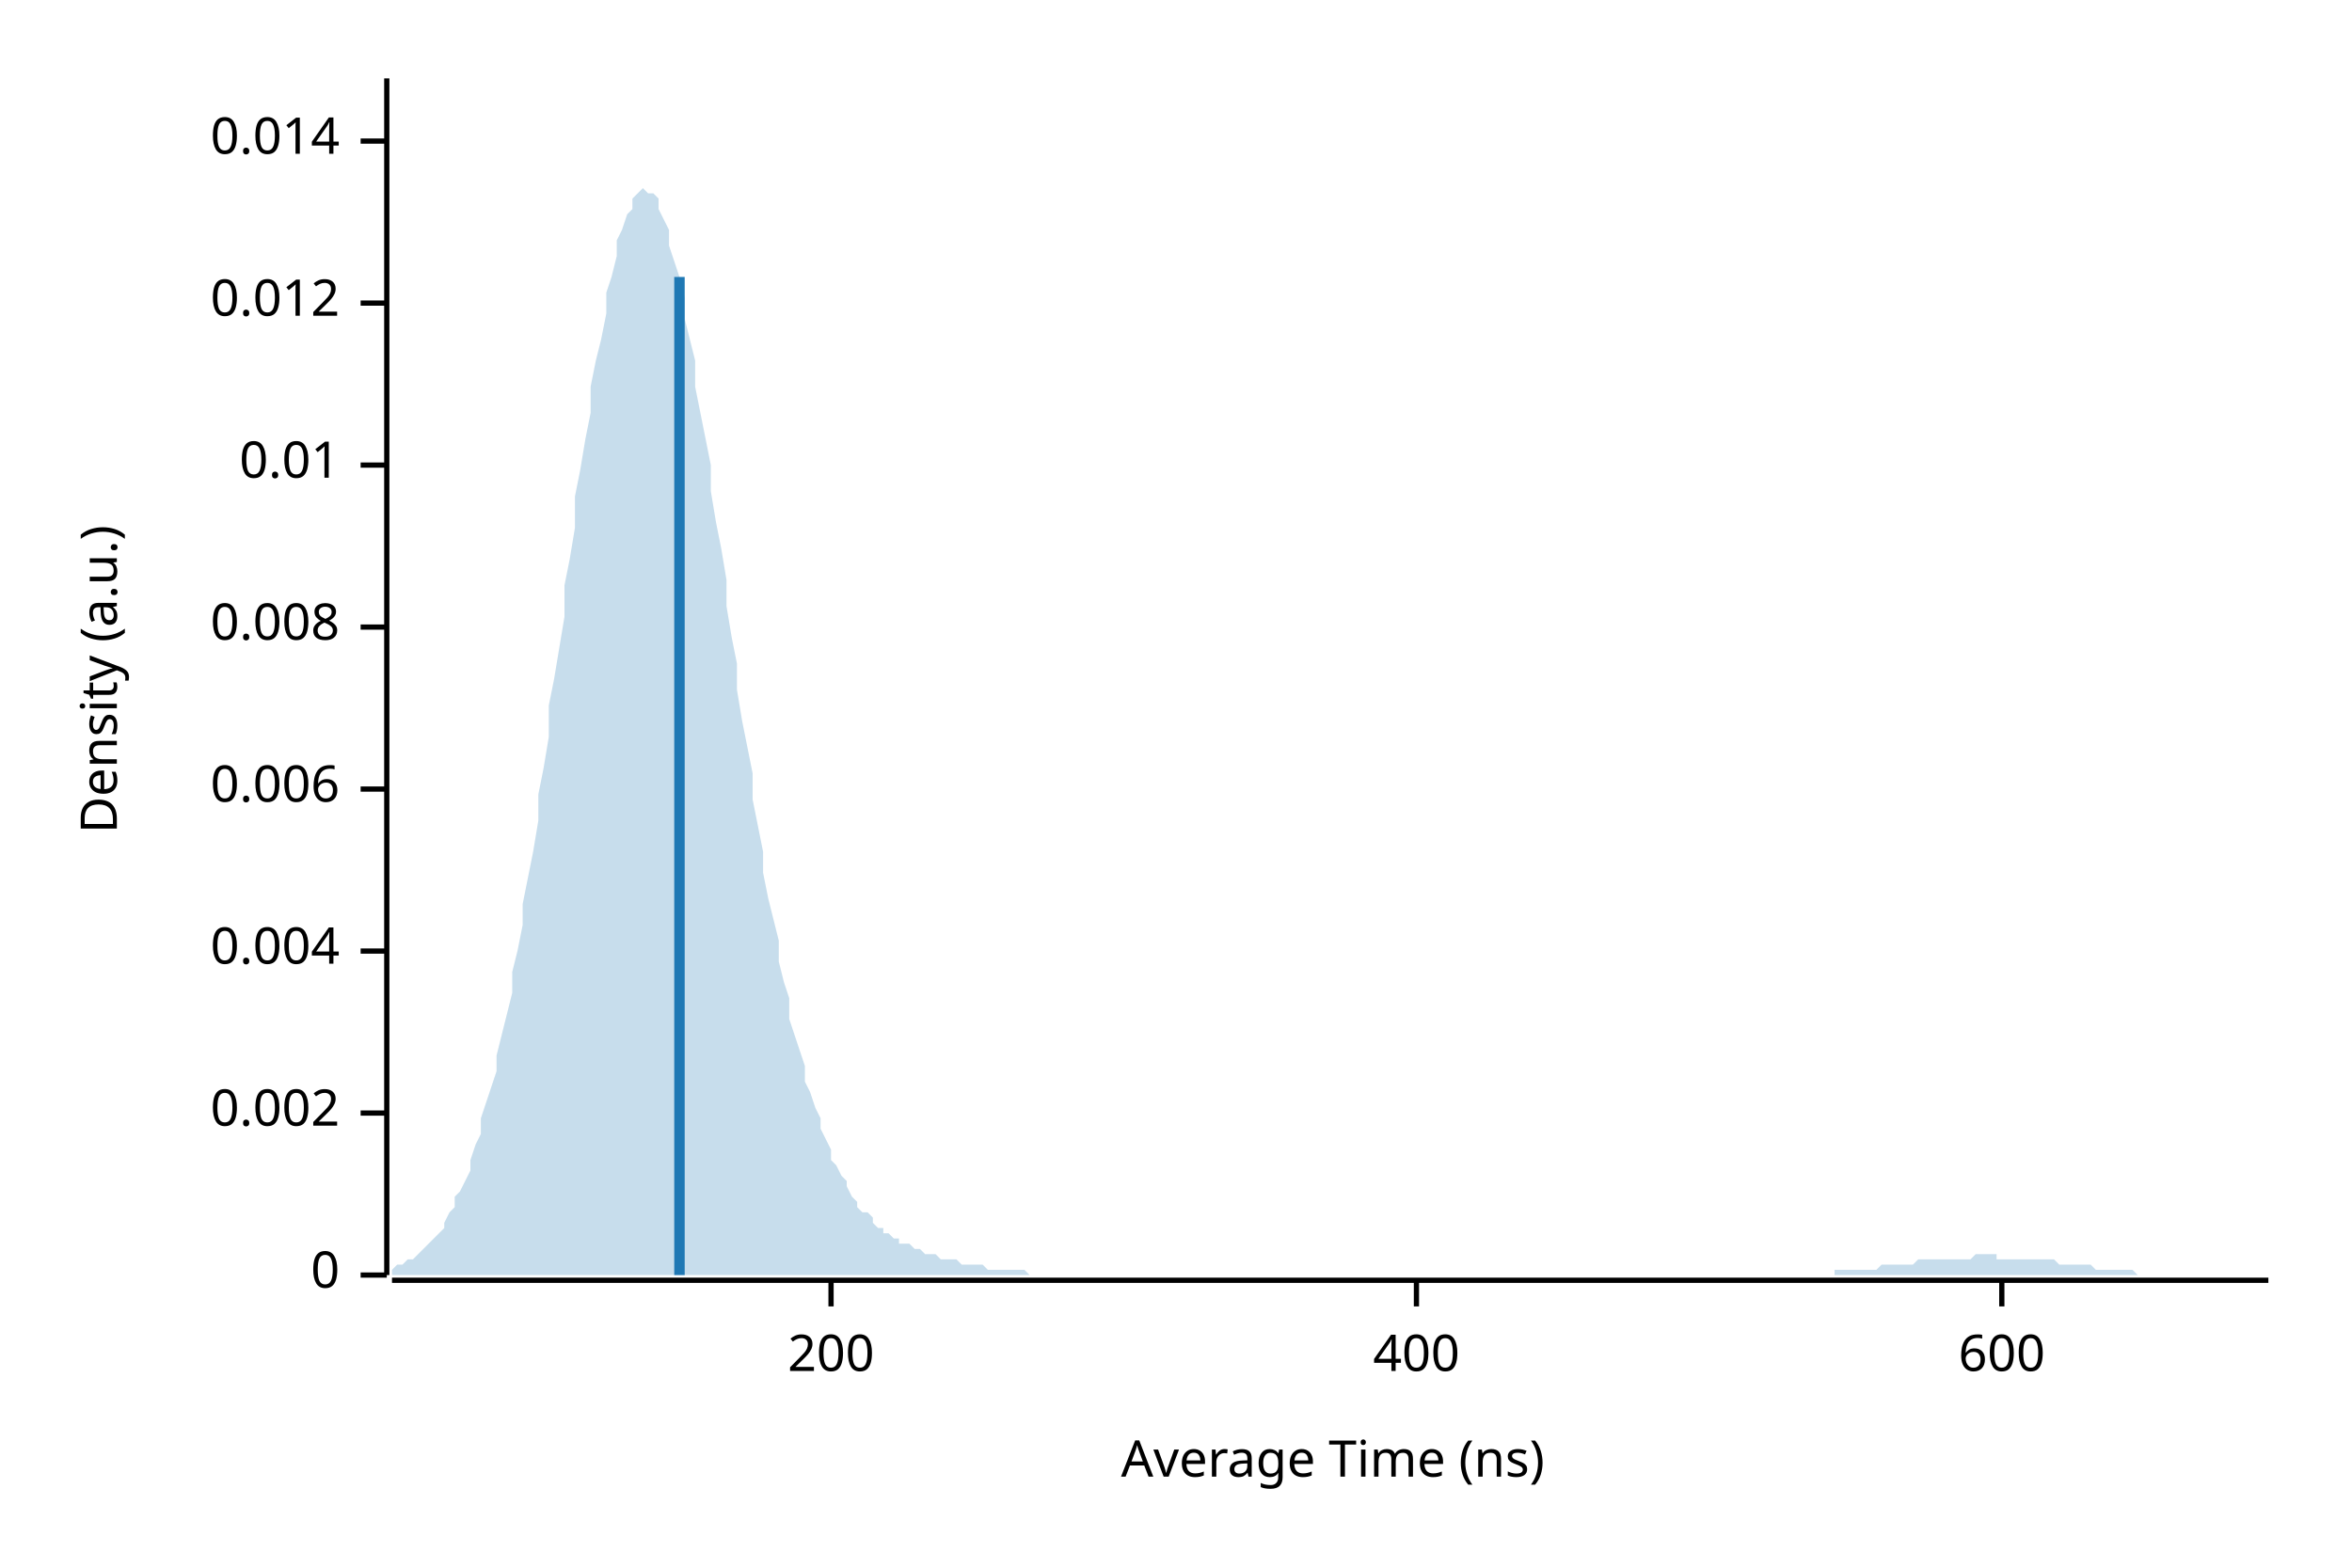
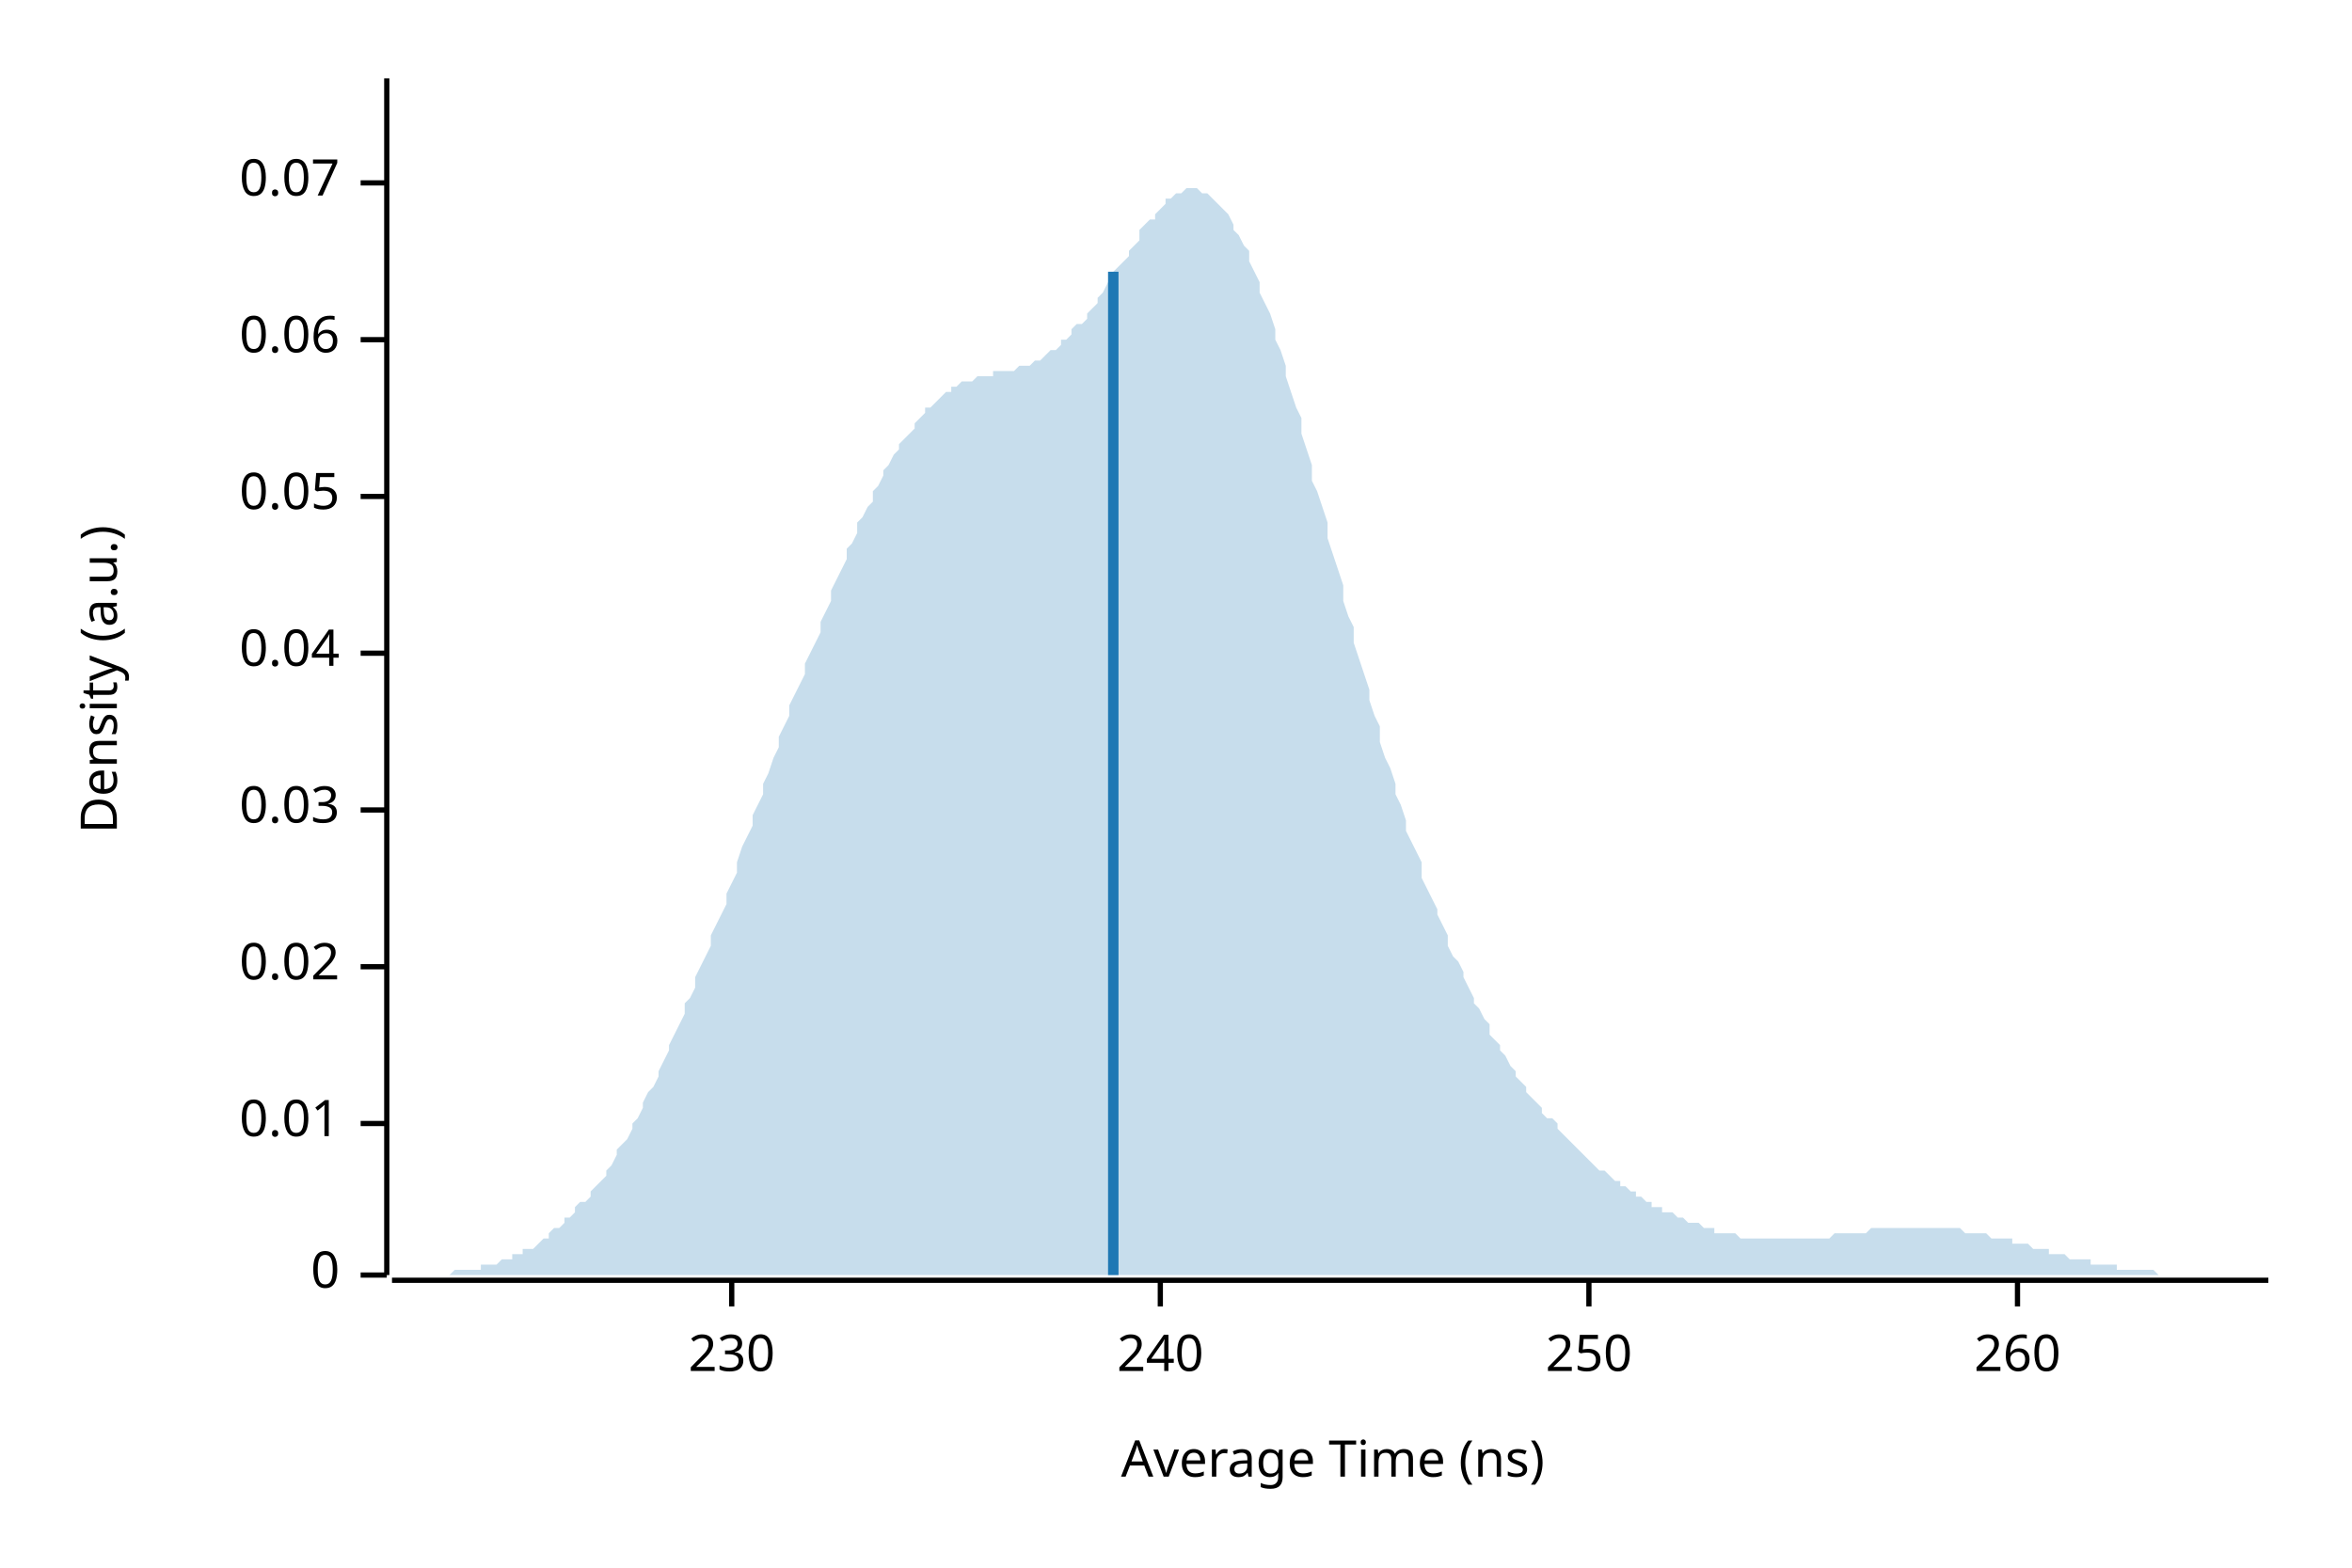
<svg xmlns="http://www.w3.org/2000/svg" width="450" height="300" viewBox="0 0 450 300">
  <text x="15" y="130" dy="0.76em" text-anchor="middle" font-family="sans-serif" font-size="9.677" opacity="1" fill="#000000" transform="rotate(270, 15, 130)">
Density (a.u.)
</text>
  <text x="255" y="285" dy="-0.5ex" text-anchor="middle" font-family="sans-serif" font-size="9.677" opacity="1" fill="#000000">
Average Time (ns)
</text>
  <polyline fill="none" opacity="1" stroke="#000000" stroke-width="1" points="74,15 74,244 " />
  <text x="65" y="244" dy="0.5ex" text-anchor="end" font-family="sans-serif" font-size="9.677" opacity="1" fill="#000000">
0
</text>
  <polyline fill="none" opacity="1" stroke="#000000" stroke-width="1" points="69,244 74,244 " />
-   <text x="65" y="213" dy="0.5ex" text-anchor="end" font-family="sans-serif" font-size="9.677" opacity="1" fill="#000000">
- 0.002
- </text>
-   <polyline fill="none" opacity="1" stroke="#000000" stroke-width="1" points="69,213 74,213 " />
-   <text x="65" y="182" dy="0.5ex" text-anchor="end" font-family="sans-serif" font-size="9.677" opacity="1" fill="#000000">
- 0.004
- </text>
-   <polyline fill="none" opacity="1" stroke="#000000" stroke-width="1" points="69,182 74,182 " />
-   <text x="65" y="151" dy="0.5ex" text-anchor="end" font-family="sans-serif" font-size="9.677" opacity="1" fill="#000000">
- 0.006
- </text>
-   <polyline fill="none" opacity="1" stroke="#000000" stroke-width="1" points="69,151 74,151 " />
-   <text x="65" y="120" dy="0.5ex" text-anchor="end" font-family="sans-serif" font-size="9.677" opacity="1" fill="#000000">
- 0.008
- </text>
-   <polyline fill="none" opacity="1" stroke="#000000" stroke-width="1" points="69,120 74,120 " />
-   <text x="65" y="89" dy="0.5ex" text-anchor="end" font-family="sans-serif" font-size="9.677" opacity="1" fill="#000000">
+   <text x="65" y="215" dy="0.5ex" text-anchor="end" font-family="sans-serif" font-size="9.677" opacity="1" fill="#000000">
0.01
</text>
-   <polyline fill="none" opacity="1" stroke="#000000" stroke-width="1" points="69,89 74,89 " />
-   <text x="65" y="58" dy="0.5ex" text-anchor="end" font-family="sans-serif" font-size="9.677" opacity="1" fill="#000000">
- 0.012
+   <polyline fill="none" opacity="1" stroke="#000000" stroke-width="1" points="69,215 74,215 " />
+   <text x="65" y="185" dy="0.5ex" text-anchor="end" font-family="sans-serif" font-size="9.677" opacity="1" fill="#000000">
+ 0.02
</text>
-   <polyline fill="none" opacity="1" stroke="#000000" stroke-width="1" points="69,58 74,58 " />
-   <text x="65" y="27" dy="0.5ex" text-anchor="end" font-family="sans-serif" font-size="9.677" opacity="1" fill="#000000">
- 0.014
+   <polyline fill="none" opacity="1" stroke="#000000" stroke-width="1" points="69,185 74,185 " />
+   <text x="65" y="155" dy="0.5ex" text-anchor="end" font-family="sans-serif" font-size="9.677" opacity="1" fill="#000000">
+ 0.03
</text>
-   <polyline fill="none" opacity="1" stroke="#000000" stroke-width="1" points="69,27 74,27 " />
+   <polyline fill="none" opacity="1" stroke="#000000" stroke-width="1" points="69,155 74,155 " />
+   <text x="65" y="125" dy="0.5ex" text-anchor="end" font-family="sans-serif" font-size="9.677" opacity="1" fill="#000000">
+ 0.04
+ </text>
+   <polyline fill="none" opacity="1" stroke="#000000" stroke-width="1" points="69,125 74,125 " />
+   <text x="65" y="95" dy="0.5ex" text-anchor="end" font-family="sans-serif" font-size="9.677" opacity="1" fill="#000000">
+ 0.05
+ </text>
+   <polyline fill="none" opacity="1" stroke="#000000" stroke-width="1" points="69,95 74,95 " />
+   <text x="65" y="65" dy="0.5ex" text-anchor="end" font-family="sans-serif" font-size="9.677" opacity="1" fill="#000000">
+ 0.06
+ </text>
+   <polyline fill="none" opacity="1" stroke="#000000" stroke-width="1" points="69,65 74,65 " />
+   <text x="65" y="35" dy="0.5ex" text-anchor="end" font-family="sans-serif" font-size="9.677" opacity="1" fill="#000000">
+ 0.07
+ </text>
+   <polyline fill="none" opacity="1" stroke="#000000" stroke-width="1" points="69,35 74,35 " />
  <polyline fill="none" opacity="1" stroke="#000000" stroke-width="1" points="75,245 434,245 " />
-   <text x="159" y="255" dy="0.76em" text-anchor="middle" font-family="sans-serif" font-size="9.677" opacity="1" fill="#000000">
- 200
+   <text x="140" y="255" dy="0.76em" text-anchor="middle" font-family="sans-serif" font-size="9.677" opacity="1" fill="#000000">
+ 230
</text>
-   <polyline fill="none" opacity="1" stroke="#000000" stroke-width="1" points="159,245 159,250 " />
-   <text x="271" y="255" dy="0.76em" text-anchor="middle" font-family="sans-serif" font-size="9.677" opacity="1" fill="#000000">
- 400
+   <polyline fill="none" opacity="1" stroke="#000000" stroke-width="1" points="140,245 140,250 " />
+   <text x="222" y="255" dy="0.76em" text-anchor="middle" font-family="sans-serif" font-size="9.677" opacity="1" fill="#000000">
+ 240
</text>
-   <polyline fill="none" opacity="1" stroke="#000000" stroke-width="1" points="271,245 271,250 " />
-   <text x="383" y="255" dy="0.76em" text-anchor="middle" font-family="sans-serif" font-size="9.677" opacity="1" fill="#000000">
- 600
+   <polyline fill="none" opacity="1" stroke="#000000" stroke-width="1" points="222,245 222,250 " />
+   <text x="304" y="255" dy="0.76em" text-anchor="middle" font-family="sans-serif" font-size="9.677" opacity="1" fill="#000000">
+ 250
</text>
-   <polyline fill="none" opacity="1" stroke="#000000" stroke-width="1" points="383,245 383,250 " />
-   <polygon opacity="0.25" fill="#1F78B4" points="75,243 75,243 76,242 77,242 77,242 78,241 79,241 80,240 80,240 81,239 82,238 82,238 83,237 84,236 85,235 85,234 86,232 87,231 87,229 88,228 89,226 90,224 90,222 91,219 92,217 92,214 93,211 94,208 95,205 95,202 96,198 97,194 98,190 98,186 99,182 100,177 100,173 101,168 102,163 103,157 103,152 104,147 105,141 105,135 106,130 107,124 108,118 108,112 109,107 110,101 110,95 111,90 112,84 113,79 113,74 114,69 115,65 116,60 116,56 117,53 118,49 118,46 119,44 120,41 121,40 121,38 122,37 123,36 123,36 124,37 125,37 126,38 126,40 127,42 128,44 128,47 129,50 130,53 131,57 131,61 132,65 133,69 133,74 134,79 135,84 136,89 136,94 137,100 138,105 139,111 139,116 140,122 141,127 141,132 142,138 143,143 144,148 144,153 145,158 146,163 146,167 147,172 148,176 149,180 149,184 150,188 151,191 151,195 152,198 153,201 154,204 154,207 155,209 156,212 157,214 157,216 158,218 159,220 159,222 160,223 161,225 162,226 162,227 163,229 164,230 164,231 165,232 166,232 167,233 167,234 168,235 169,235 169,236 170,236 171,237 172,237 172,238 173,238 174,238 175,239 175,239 176,239 177,240 177,240 178,240 179,240 180,241 180,241 181,241 182,241 182,241 183,241 184,242 185,242 185,242 186,242 187,242 187,242 188,242 189,243 190,243 190,243 191,243 192,243 192,243 193,243 194,243 195,243 195,243 196,243 197,244 198,244 198,244 199,244 200,244 200,244 201,244 202,244 203,244 203,244 204,244 205,244 205,244 206,244 207,244 208,244 208,244 209,244 210,244 210,244 211,244 212,244 213,244 213,244 214,244 215,244 216,244 216,244 217,244 218,244 218,244 219,244 220,244 221,244 221,244 222,244 223,244 223,244 224,244 225,244 226,244 226,244 227,244 228,244 228,244 229,244 230,244 231,244 231,244 232,244 233,244 233,244 234,244 235,244 236,244 236,244 237,244 238,244 239,244 239,244 240,244 241,244 241,244 242,244 243,244 244,244 244,244 245,244 246,244 246,244 247,244 248,244 249,244 249,244 250,244 251,244 251,244 252,244 253,244 254,244 254,244 255,244 256,244 257,244 257,244 258,244 259,244 259,244 260,244 261,244 262,244 262,244 263,244 264,244 264,244 265,244 266,244 267,244 267,244 268,244 269,244 269,244 270,244 271,244 272,244 272,244 273,244 274,244 275,244 275,244 276,244 277,244 277,244 278,244 279,244 280,244 280,244 281,244 282,244 282,244 283,244 284,244 285,244 285,244 286,244 287,244 287,244 288,244 289,244 290,244 290,244 291,244 292,244 292,244 293,244 294,244 295,244 295,244 296,244 297,244 298,244 298,244 299,244 300,244 300,244 301,244 302,244 303,244 303,244 304,244 305,244 305,244 306,244 307,244 308,244 308,244 309,244 310,244 310,244 311,244 312,244 313,244 313,244 314,244 315,244 316,244 316,244 317,244 318,244 318,244 319,244 320,244 321,244 321,244 322,244 323,244 323,244 324,244 325,244 326,244 326,244 327,244 328,244 328,244 329,244 330,244 331,244 331,244 332,244 333,244 333,244 334,244 335,244 336,244 336,244 337,244 338,244 339,244 339,244 340,244 341,244 341,244 342,244 343,244 344,244 344,244 345,244 346,244 346,244 347,244 348,244 349,244 349,244 350,244 351,244 351,243 352,243 353,243 354,243 354,243 355,243 356,243 357,243 357,243 358,243 359,243 359,243 360,242 361,242 362,242 362,242 363,242 364,242 364,242 365,242 366,242 367,241 367,241 368,241 369,241 369,241 370,241 371,241 372,241 372,241 373,241 374,241 375,241 375,241 376,241 377,241 377,241 378,240 379,240 380,240 380,240 381,240 382,240 382,241 383,241 384,241 385,241 385,241 386,241 387,241 387,241 388,241 389,241 390,241 390,241 391,241 392,241 392,241 393,241 394,242 395,242 395,242 396,242 397,242 398,242 398,242 399,242 400,242 400,242 401,243 402,243 403,243 403,243 404,243 405,243 405,243 406,243 407,243 408,243 408,243 409,244 410,244 410,244 411,244 412,244 413,244 413,244 414,244 415,244 416,244 416,244 417,244 418,244 418,244 419,244 420,244 421,244 421,244 422,244 423,244 423,244 424,244 425,244 426,244 426,244 427,244 428,244 428,244 429,244 430,244 431,244 431,244 432,244 433,244 434,244 434,244 75,244 " />
-   <polyline fill="none" opacity="1" stroke="#1F78B4" stroke-width="2" points="130,244 130,53 " />
+   <polyline fill="none" opacity="1" stroke="#000000" stroke-width="1" points="304,245 304,250 " />
+   <text x="386" y="255" dy="0.76em" text-anchor="middle" font-family="sans-serif" font-size="9.677" opacity="1" fill="#000000">
+ 260
+ </text>
+   <polyline fill="none" opacity="1" stroke="#000000" stroke-width="1" points="386,245 386,250 " />
+   <polygon opacity="0.25" fill="#1F78B4" points="75,244 75,244 76,244 77,244 77,244 78,244 79,244 80,244 80,244 81,244 82,244 82,244 83,244 84,244 85,244 85,244 86,244 87,243 87,243 88,243 89,243 90,243 90,243 91,243 92,243 92,242 93,242 94,242 95,242 95,242 96,241 97,241 98,241 98,240 99,240 100,240 100,239 101,239 102,239 103,238 103,238 104,237 105,237 105,236 106,235 107,235 108,234 108,233 109,233 110,232 110,231 111,230 112,230 113,229 113,228 114,227 115,226 116,225 116,224 117,223 118,221 118,220 119,219 120,218 121,216 121,215 122,214 123,212 123,211 124,209 125,208 126,206 126,205 127,203 128,201 128,200 129,198 130,196 131,194 131,192 132,191 133,189 133,187 134,185 135,183 136,181 136,179 137,177 138,175 139,173 139,171 140,169 141,167 141,165 142,162 143,160 144,158 144,156 145,154 146,152 146,150 147,148 148,145 149,143 149,141 150,139 151,137 151,135 152,133 153,131 154,129 154,127 155,125 156,123 157,121 157,119 158,117 159,115 159,113 160,111 161,109 162,107 162,105 163,104 164,102 164,100 165,99 166,97 167,96 167,94 168,93 169,91 169,90 170,89 171,87 172,86 172,85 173,84 174,83 175,82 175,81 176,80 177,79 177,78 178,78 179,77 180,76 180,76 181,75 182,75 182,74 183,74 184,73 185,73 185,73 186,73 187,72 187,72 188,72 189,72 190,72 190,71 191,71 192,71 192,71 193,71 194,71 195,70 195,70 196,70 197,70 198,69 198,69 199,69 200,68 200,68 201,67 202,67 203,66 203,65 204,65 205,64 205,63 206,62 207,62 208,61 208,60 209,59 210,58 210,57 211,56 212,54 213,53 213,52 214,51 215,50 216,49 216,48 217,47 218,46 218,44 219,43 220,42 221,42 221,41 222,40 223,39 223,38 224,38 225,37 226,37 226,37 227,36 228,36 228,36 229,36 230,37 231,37 231,37 232,38 233,39 233,39 234,40 235,41 236,43 236,44 237,45 238,47 239,48 239,50 240,52 241,54 241,56 242,58 243,60 244,63 244,65 245,67 246,70 246,72 247,75 248,78 249,80 249,83 250,86 251,89 251,92 252,94 253,97 254,100 254,103 255,106 256,109 257,112 257,115 258,118 259,120 259,123 260,126 261,129 262,132 262,134 263,137 264,139 264,142 265,145 266,147 267,150 267,152 268,154 269,157 269,159 270,161 271,163 272,165 272,168 273,170 274,172 275,174 275,175 276,177 277,179 277,181 278,183 279,184 280,186 280,187 281,189 282,191 282,192 283,193 284,195 285,196 285,198 286,199 287,200 287,201 288,202 289,204 290,205 290,206 291,207 292,208 292,209 293,210 294,211 295,212 295,213 296,214 297,214 298,215 298,216 299,217 300,218 300,218 301,219 302,220 303,221 303,221 304,222 305,223 305,223 306,224 307,224 308,225 308,225 309,226 310,226 310,227 311,227 312,228 313,228 313,229 314,229 315,230 316,230 316,231 317,231 318,231 318,232 319,232 320,232 321,233 321,233 322,233 323,234 323,234 324,234 325,234 326,235 326,235 327,235 328,235 328,236 329,236 330,236 331,236 331,236 332,236 333,237 333,237 334,237 335,237 336,237 336,237 337,237 338,237 339,237 339,237 340,237 341,237 341,237 342,237 343,237 344,237 344,237 345,237 346,237 346,237 347,237 348,237 349,237 349,237 350,237 351,236 351,236 352,236 353,236 354,236 354,236 355,236 356,236 357,236 357,236 358,235 359,235 359,235 360,235 361,235 362,235 362,235 363,235 364,235 364,235 365,235 366,235 367,235 367,235 368,235 369,235 369,235 370,235 371,235 372,235 372,235 373,235 374,235 375,235 375,235 376,236 377,236 377,236 378,236 379,236 380,236 380,236 381,237 382,237 382,237 383,237 384,237 385,237 385,238 386,238 387,238 387,238 388,238 389,239 390,239 390,239 391,239 392,239 392,240 393,240 394,240 395,240 395,240 396,241 397,241 398,241 398,241 399,241 400,241 400,242 401,242 402,242 403,242 403,242 404,242 405,242 405,243 406,243 407,243 408,243 408,243 409,243 410,243 410,243 411,243 412,243 413,244 413,244 414,244 415,244 416,244 416,244 417,244 418,244 418,244 419,244 420,244 421,244 421,244 422,244 423,244 423,244 424,244 425,244 426,244 426,244 427,244 428,244 428,244 429,244 430,244 431,244 431,244 432,244 433,244 434,244 434,244 75,244 " />
+   <polyline fill="none" opacity="1" stroke="#1F78B4" stroke-width="2" points="213,244 213,52 " />
</svg>
